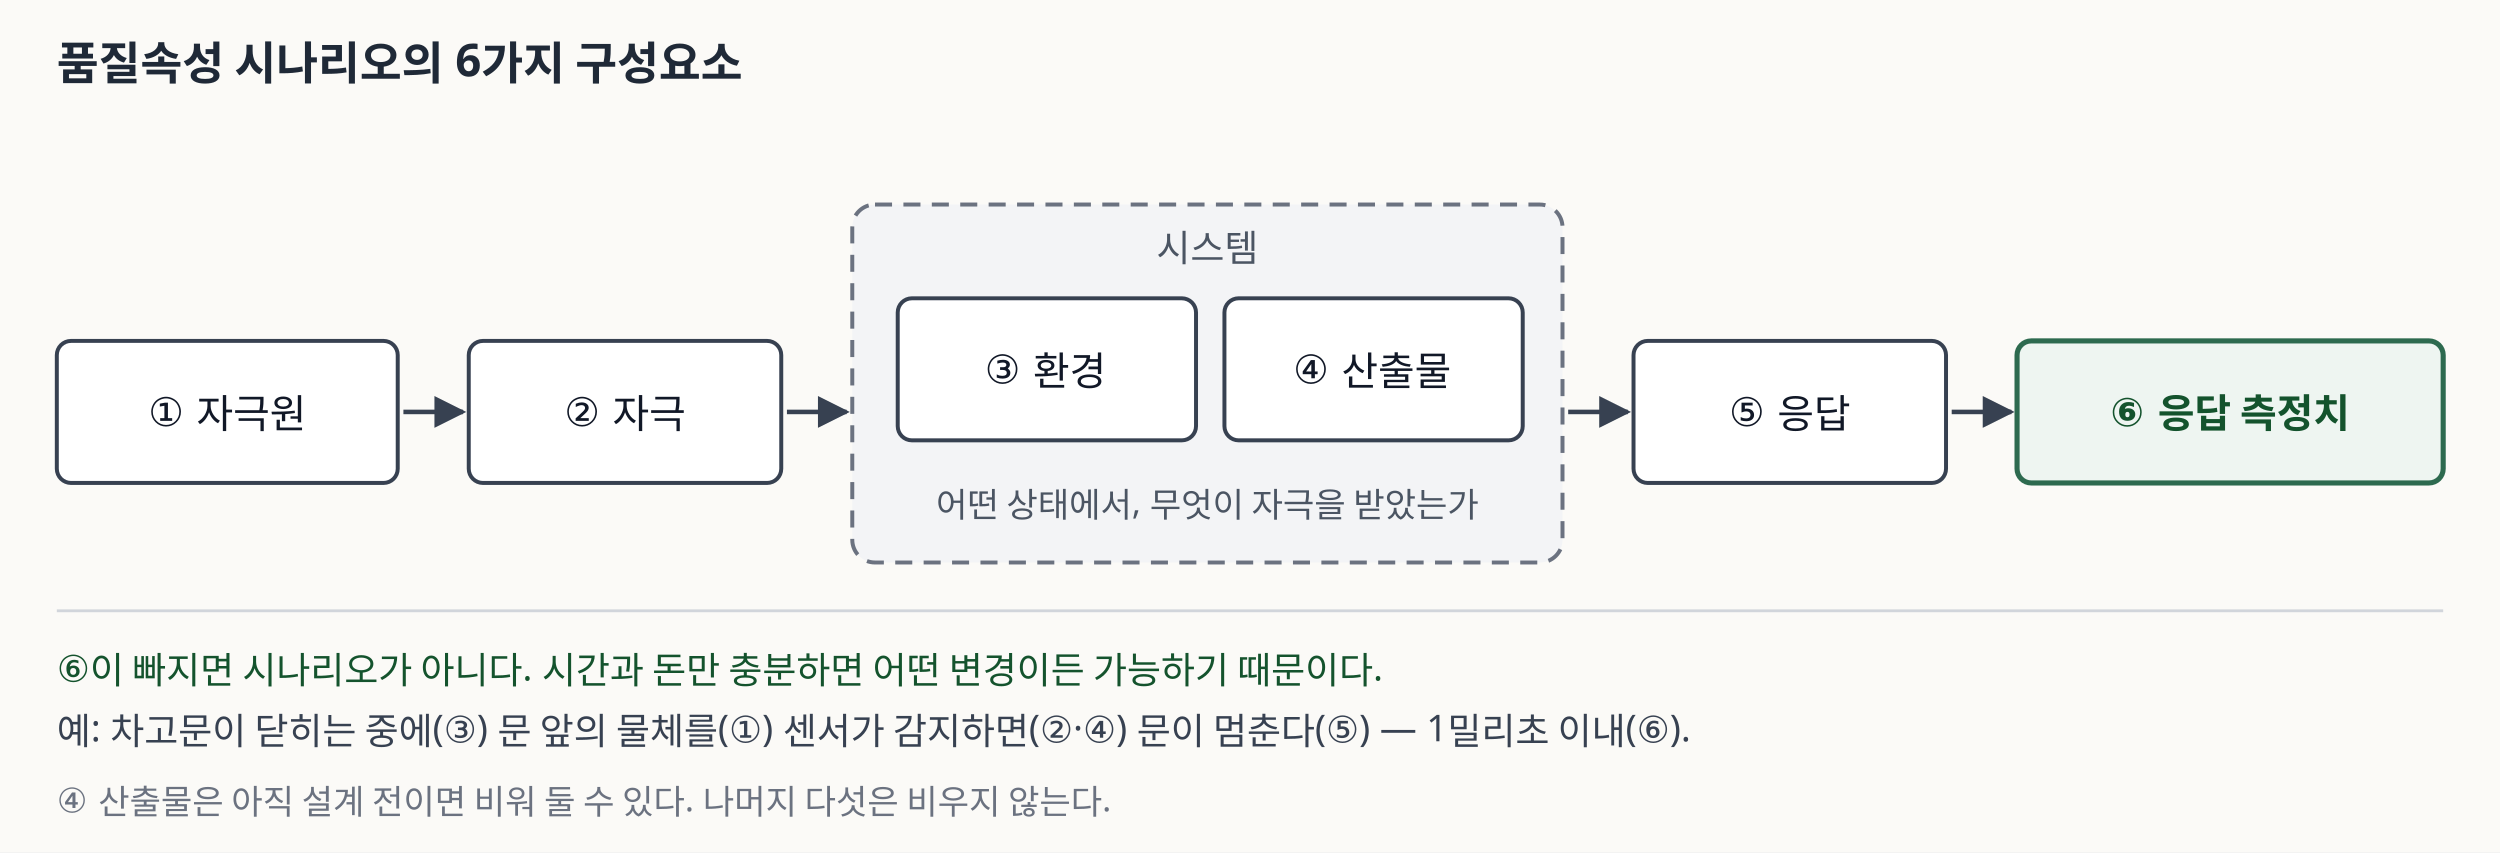
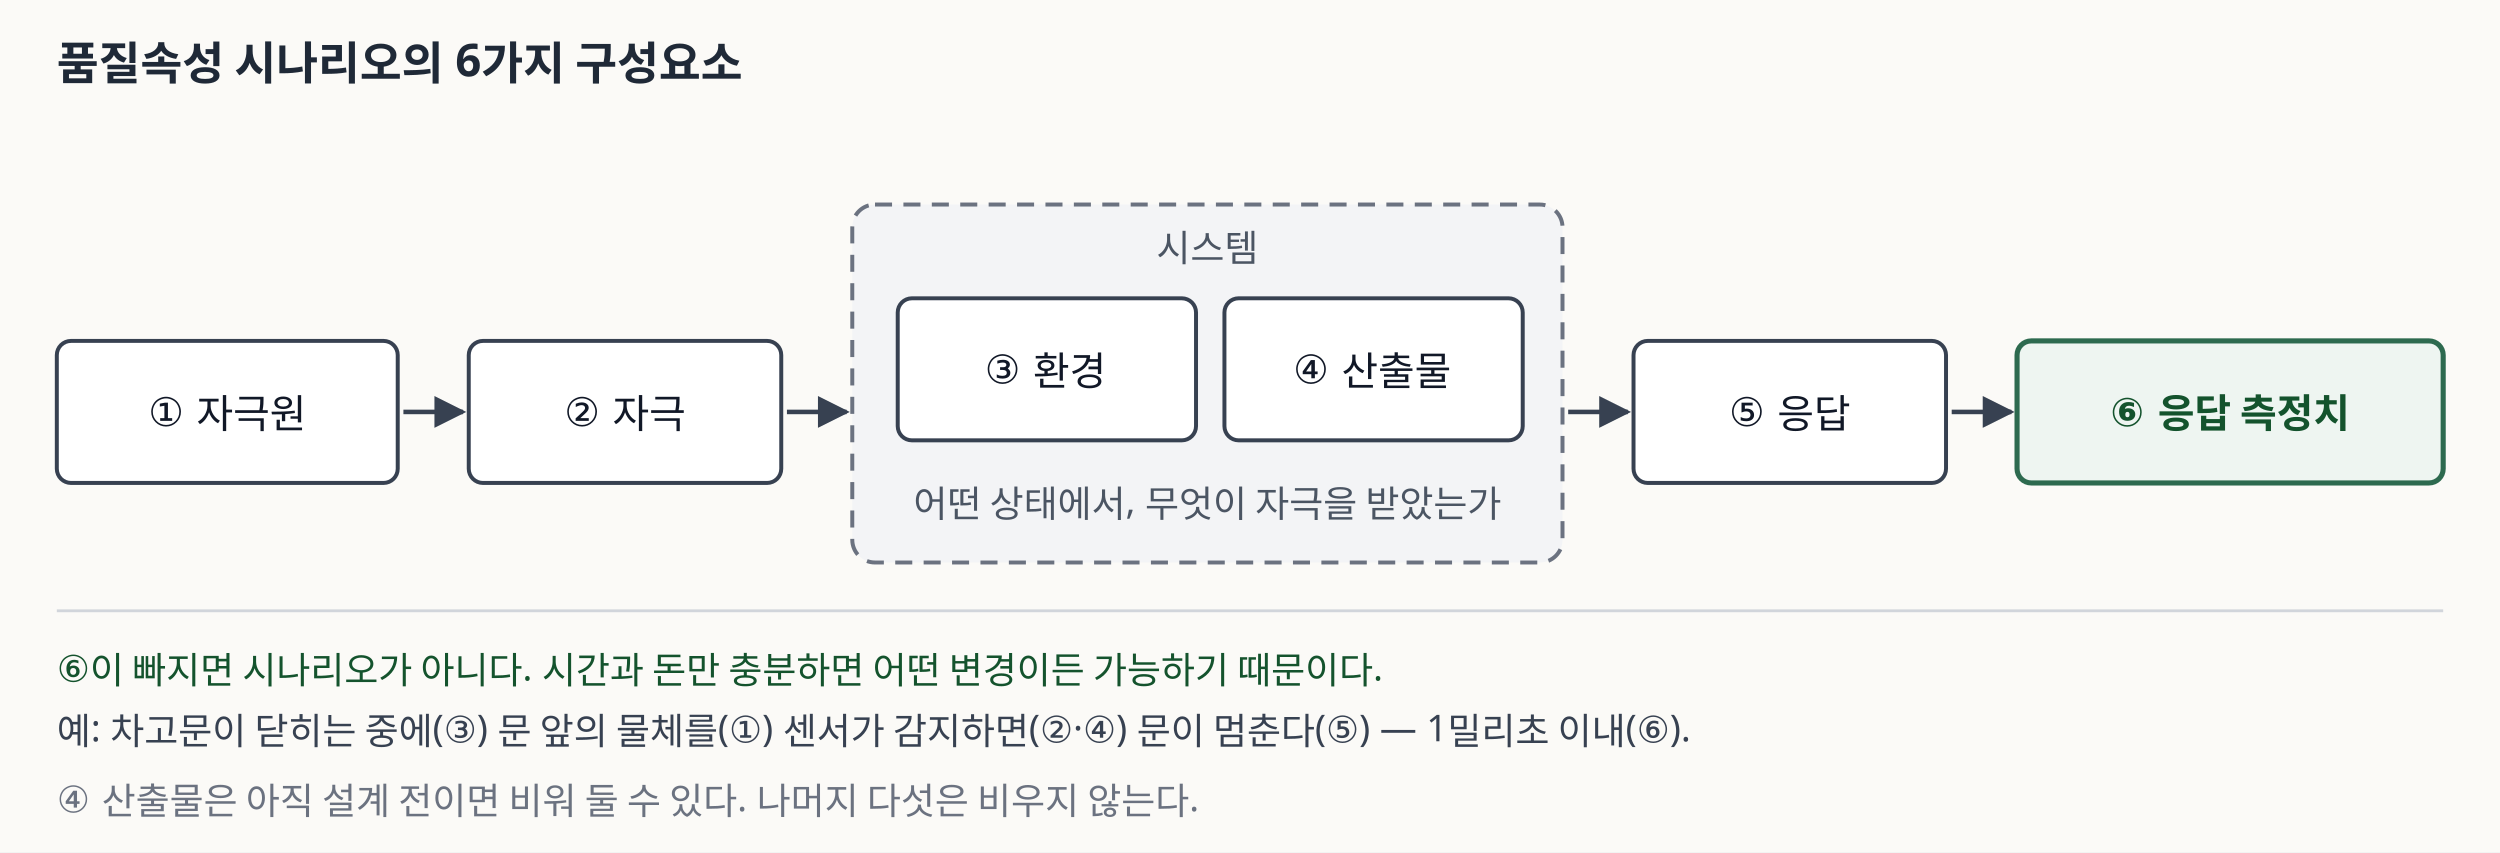
<svg xmlns="http://www.w3.org/2000/svg" width="880" height="300" viewBox="0 0 880 300" font-family="'Malgun Gothic','Noto Sans KR',sans-serif">
  <rect width="880" height="300" fill="#fbfaf7" />
  <text x="20" y="28" font-size="16" font-weight="bold" fill="#1f2937">품질속성 시나리오의 6가지 구성요소</text>
  <defs>
    <marker id="ar" viewBox="0 0 10 10" refX="9" refY="5" markerWidth="7" markerHeight="7" orient="auto">
      <path d="M0 0 L10 5 L0 10 z" fill="#374151" />
    </marker>
  </defs>
  <rect x="300" y="72" width="250" height="126" rx="8" fill="#f3f4f6" stroke="#6b7280" stroke-width="1.4" stroke-dasharray="6 4" />
  <text x="425" y="92" font-size="13" text-anchor="middle" fill="#4b5563">시스템</text>
  <g stroke="#374151" stroke-width="1.6" marker-end="url(#ar)" fill="none">
    <line x1="142" y1="145" x2="163" y2="145" />
    <line x1="277" y1="145" x2="298" y2="145" />
    <line x1="552" y1="145" x2="573" y2="145" />
    <line x1="687" y1="145" x2="708" y2="145" />
  </g>
  <rect x="20" y="120" width="120" height="50" rx="5" fill="#ffffff" stroke="#374151" stroke-width="1.4" />
  <text x="80" y="150" font-size="14" text-anchor="middle" fill="#111827">① 자극원</text>
  <rect x="165" y="120" width="110" height="50" rx="5" fill="#ffffff" stroke="#374151" stroke-width="1.4" />
  <text x="220" y="150" font-size="14" text-anchor="middle" fill="#111827">② 자극</text>
  <rect x="316" y="105" width="105" height="50" rx="5" fill="#ffffff" stroke="#374151" stroke-width="1.4" />
  <text x="368" y="135" font-size="14" text-anchor="middle" fill="#111827">③ 환경</text>
  <rect x="431" y="105" width="105" height="50" rx="5" fill="#ffffff" stroke="#374151" stroke-width="1.4" />
  <text x="483" y="135" font-size="14" text-anchor="middle" fill="#111827">④ 산출물</text>
-   <text x="425" y="182" font-size="12" text-anchor="middle" fill="#4b5563">어떤 상태에서, 무엇이 자극을 받았는가</text>
+   <text x="425" y="182" font-size="13" text-anchor="middle" fill="#4b5563">어떤 상태에서, 무엇이 자극을 받았는가</text>
  <rect x="575" y="120" width="110" height="50" rx="5" fill="#ffffff" stroke="#374151" stroke-width="1.4" />
  <text x="630" y="150" font-size="14" text-anchor="middle" fill="#111827">⑤ 응답</text>
  <rect x="710" y="120" width="150" height="50" rx="5" fill="#eef5f1" stroke="#2d6a4f" stroke-width="1.8" />
  <text x="785" y="150" font-size="14" font-weight="bold" text-anchor="middle" fill="#14532d">⑥ 응답 측정치</text>
  <line x1="20" y1="215" x2="860" y2="215" stroke="#d1d5db" stroke-width="1" />
  <text x="20" y="240" font-size="13" fill="#14532d">⑥이 빠지면 시나리오가 아니다. 시간과 돈만 충분하면 어떤 변경이든 가능하기 때문이다.</text>
  <text x="20" y="262" font-size="13" fill="#374151">예: 차고문이 닫히는 중에(③) 문 앞의 물체를(①) 센서가 감지하면(②·④) 문이 멈춘다(⑤) — 1밀리초 이내(⑥).</text>
-   <text x="20" y="286" font-size="12" fill="#6b7280">④ 산출물은 아직 설계 전이면 비워 둘 수 있다. 나머지 다섯은 비우지 않는다.</text>
+   <text x="20" y="286" font-size="13" fill="#6b7280">④ 산출물은 아직 설계 전이면 비워 둘 수 있다. 나머지 다섯은 비우지 않는다.</text>
</svg>
